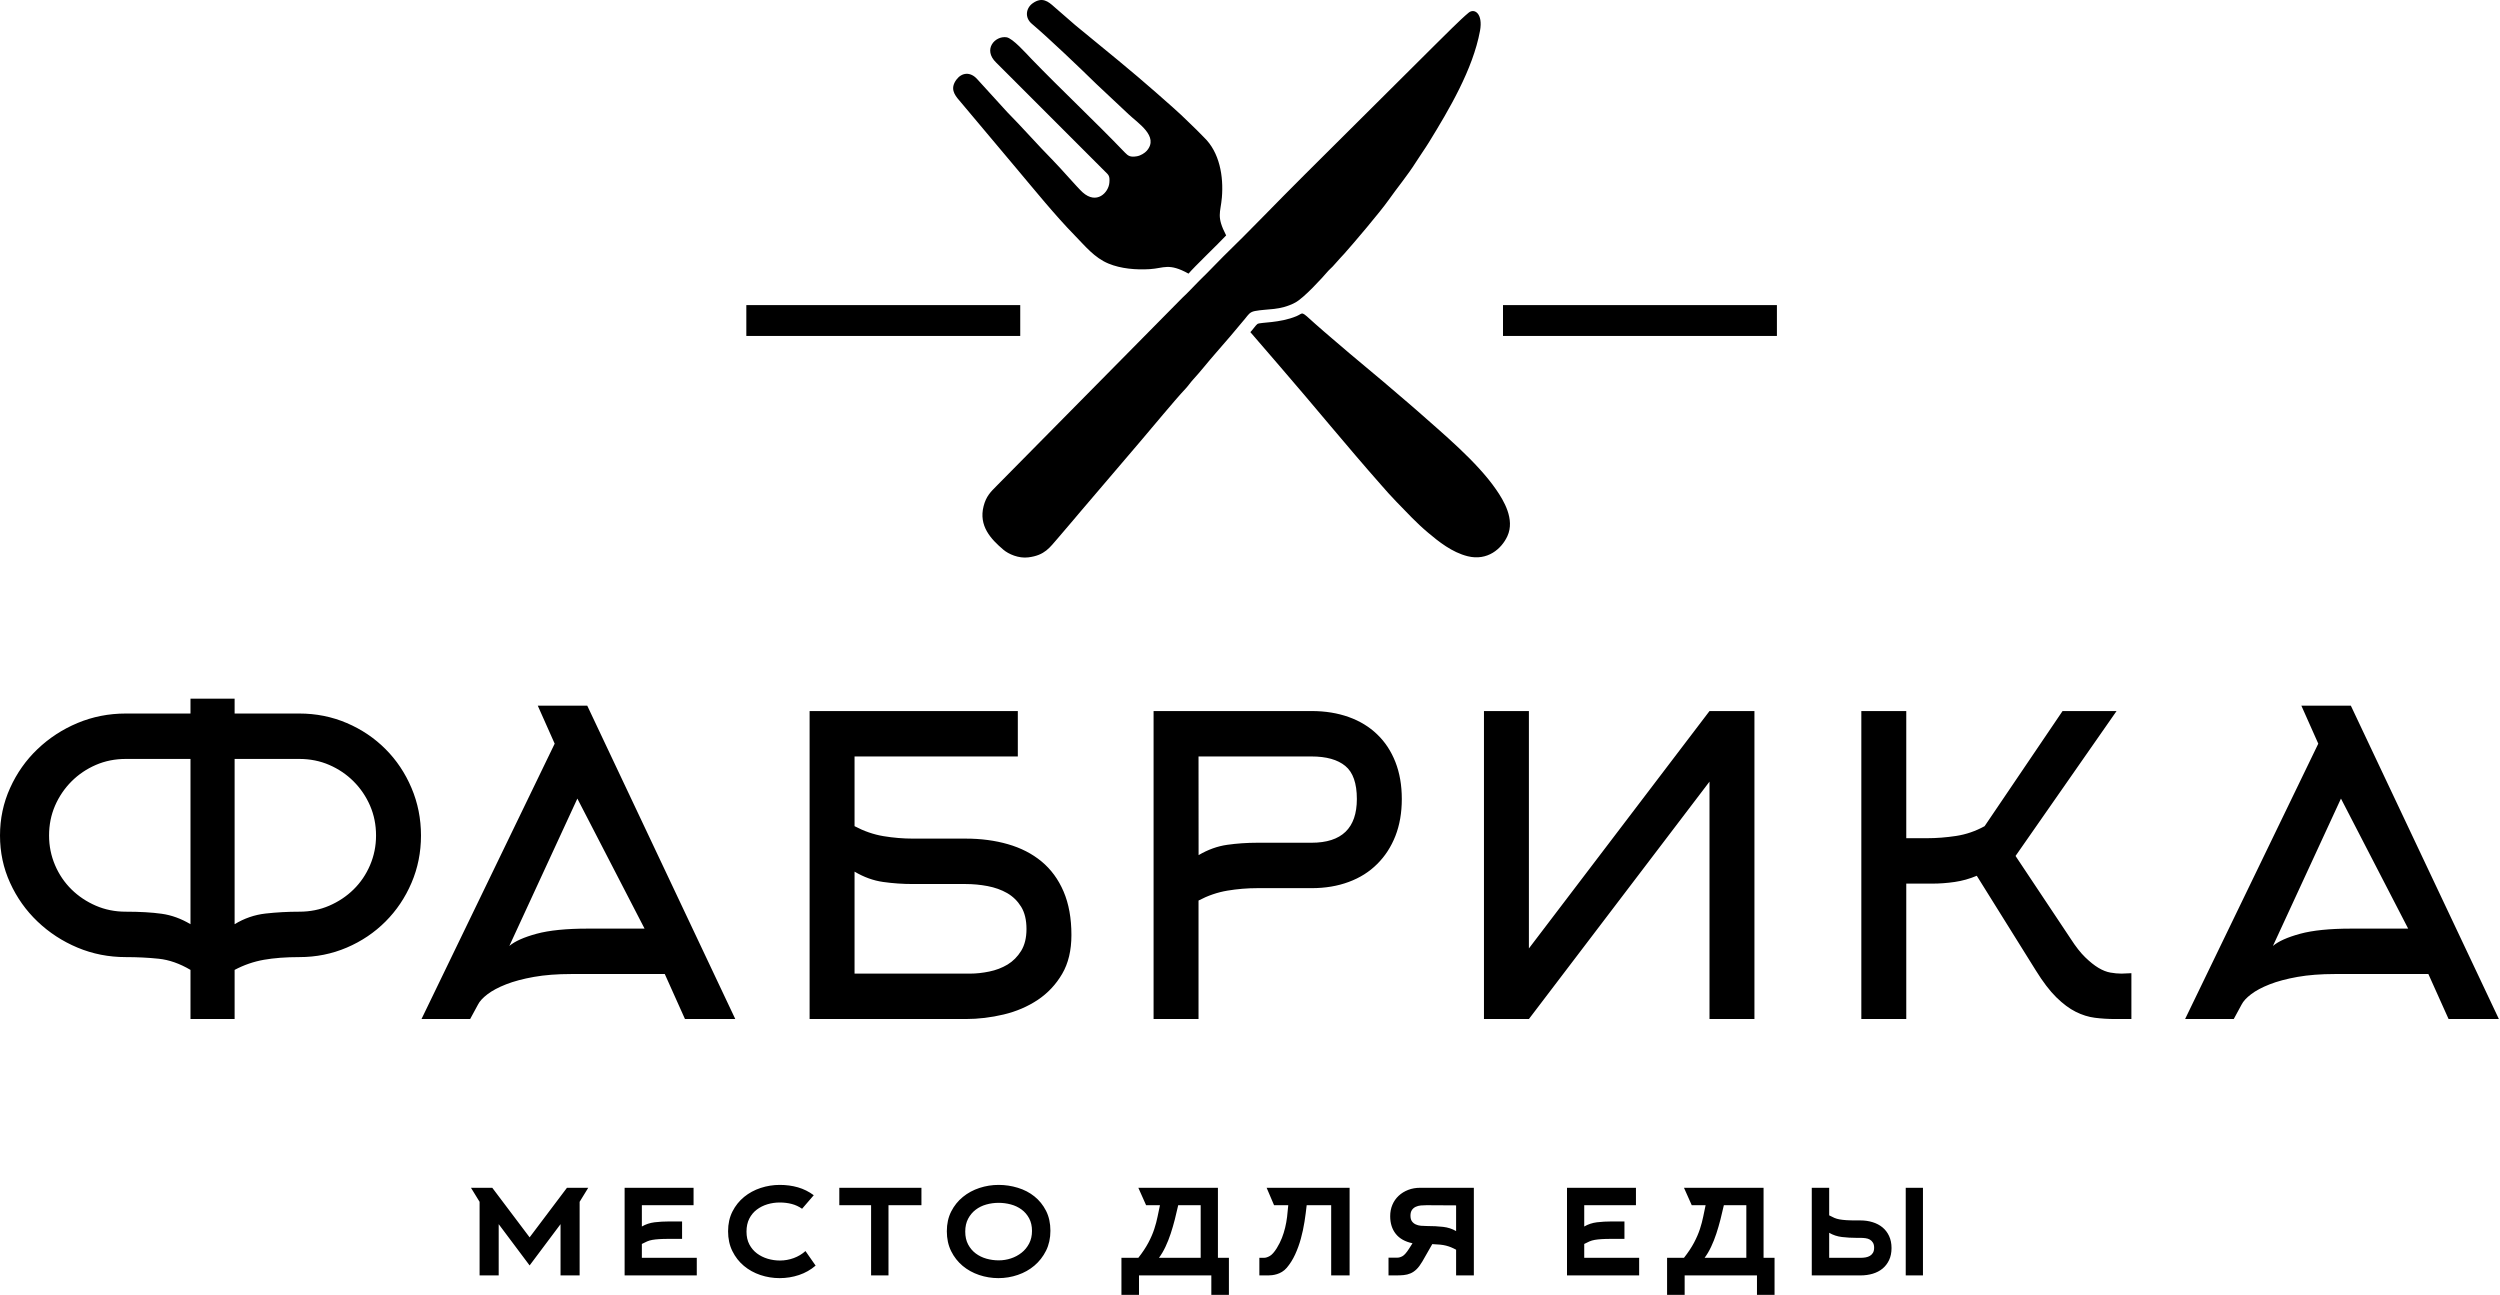
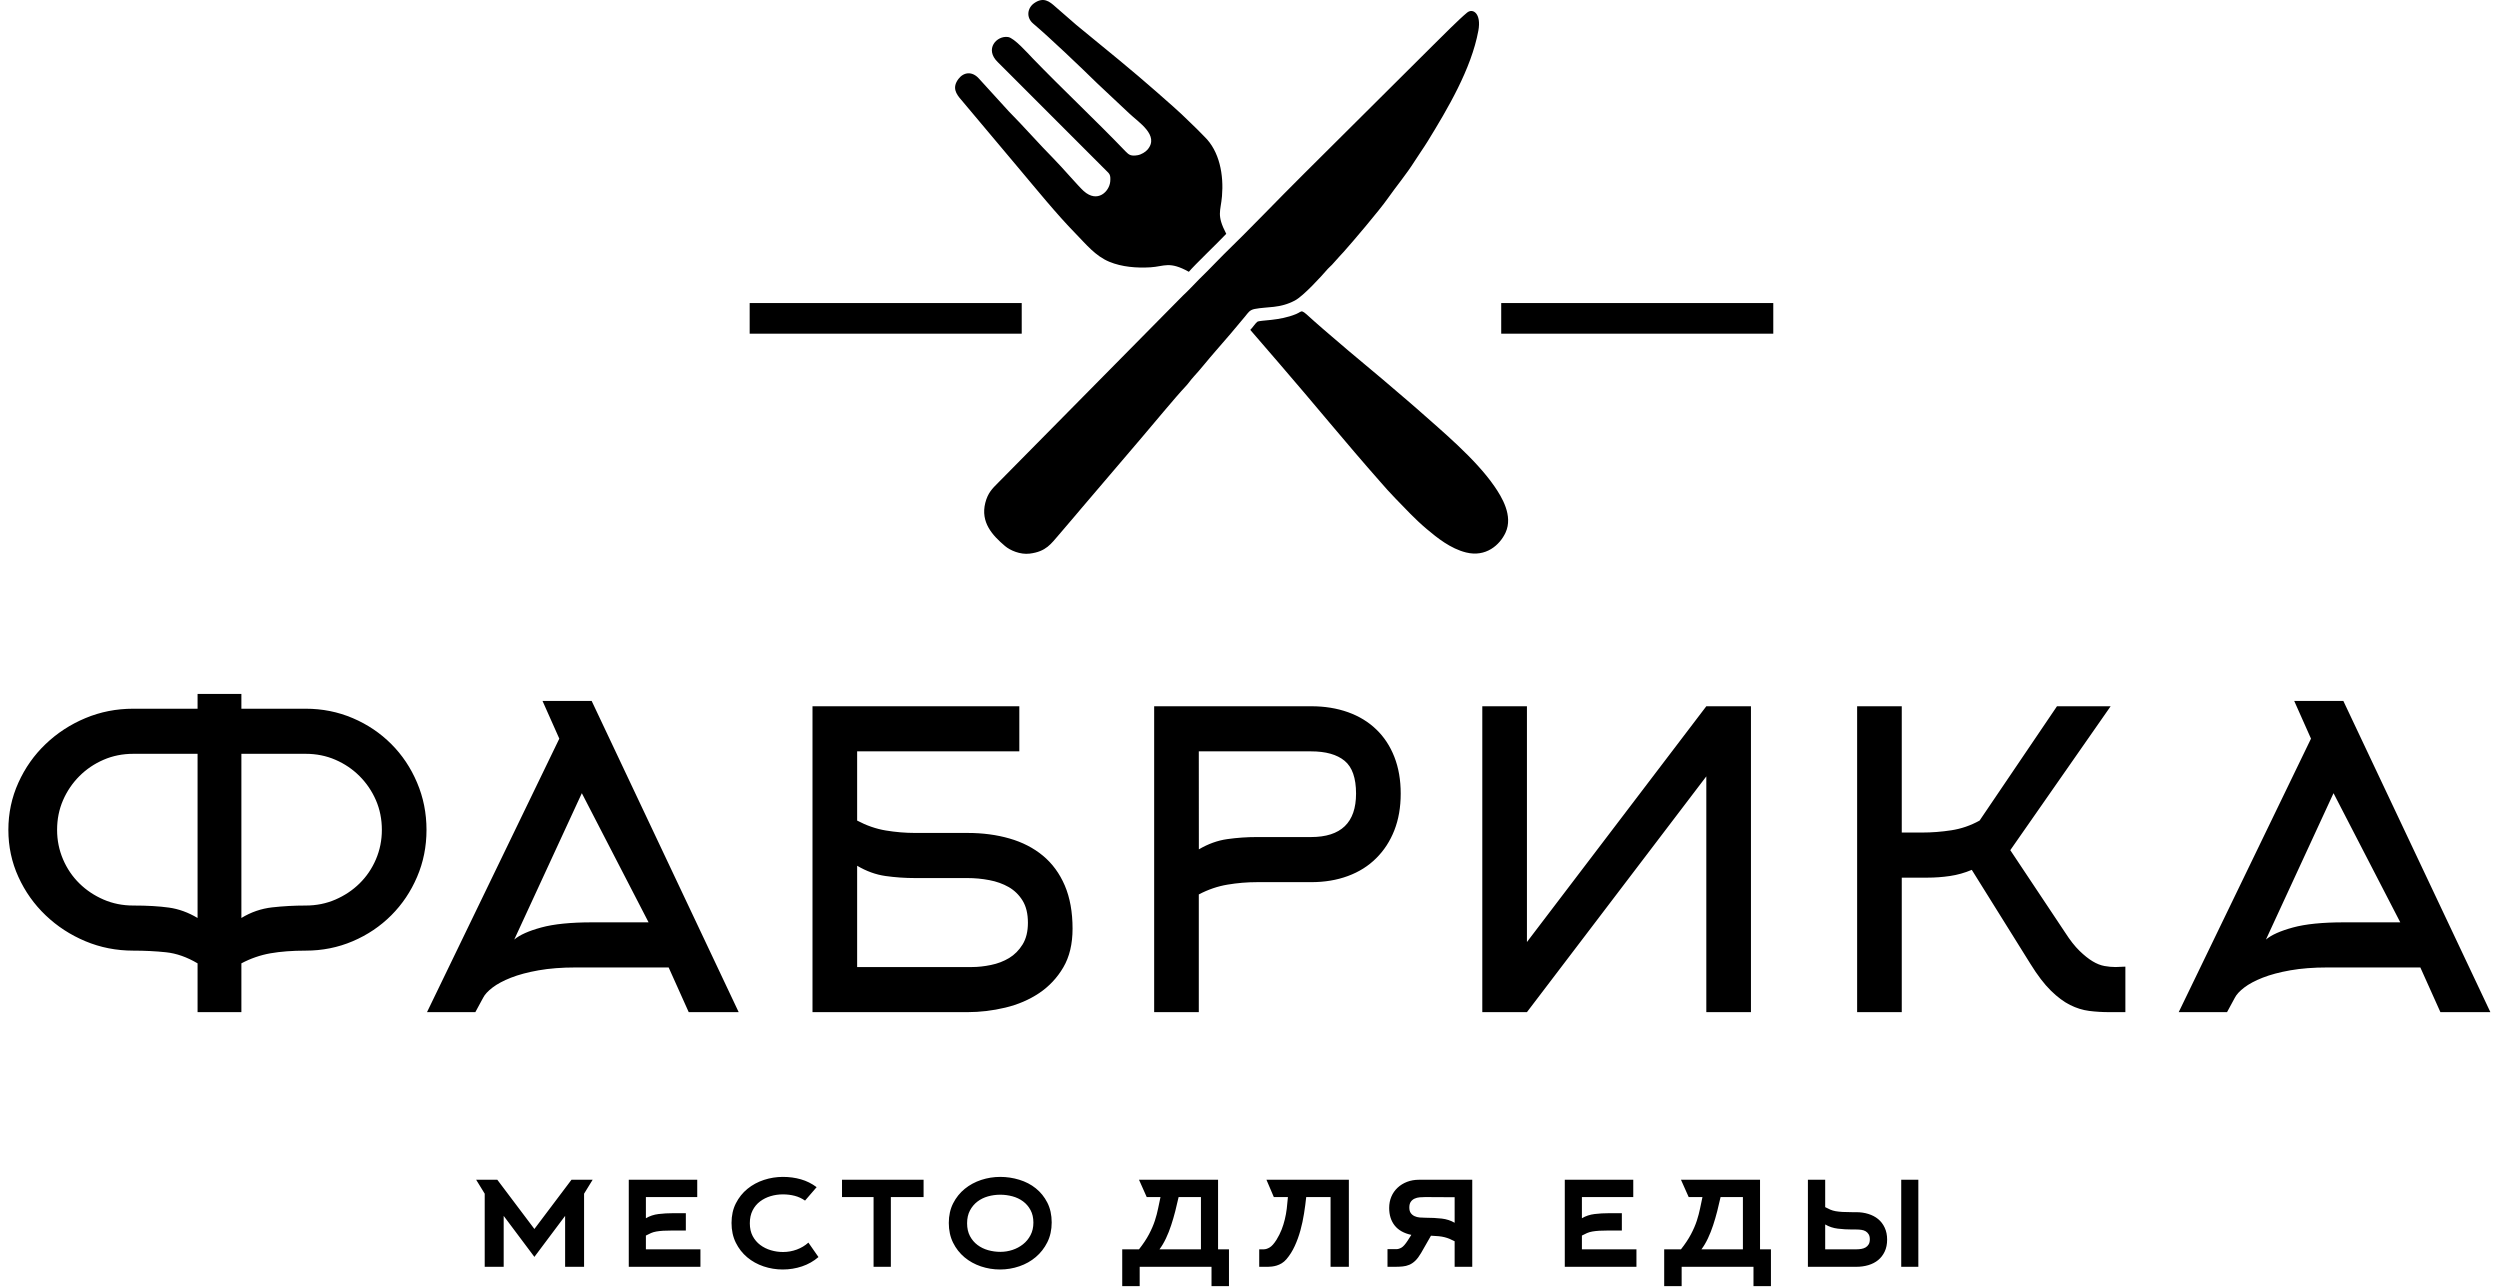
- <svg xmlns="http://www.w3.org/2000/svg" width="195" height="101" viewBox="0 0 195 101" fill="none">
-   <path d="M23.349 71.112C24.185 71.112 24.962 70.956 25.681 70.645C26.399 70.333 27.032 69.915 27.578 69.378C28.125 68.842 28.554 68.209 28.864 67.484C29.175 66.754 29.331 65.986 29.331 65.171C29.331 64.334 29.175 63.561 28.864 62.841C28.554 62.128 28.125 61.494 27.578 60.947C27.032 60.4 26.399 59.976 25.681 59.664C24.962 59.353 24.185 59.197 23.349 59.197H18.3V72.088C19.05 71.632 19.854 71.353 20.712 71.256C21.57 71.16 22.448 71.112 23.349 71.112ZM9.809 71.112C10.902 71.112 11.836 71.165 12.607 71.273C13.379 71.38 14.13 71.654 14.858 72.088V59.197H9.809C8.973 59.197 8.196 59.353 7.477 59.664C6.759 59.976 6.127 60.4 5.58 60.947C5.034 61.494 4.604 62.128 4.294 62.841C3.983 63.561 3.827 64.334 3.827 65.171C3.827 65.986 3.983 66.754 4.294 67.484C4.604 68.209 5.034 68.842 5.58 69.378C6.127 69.915 6.759 70.333 7.477 70.645C8.196 70.956 8.973 71.112 9.809 71.112ZM23.349 74.654C22.298 74.654 21.376 74.724 20.583 74.863C19.79 75.003 19.028 75.265 18.3 75.652V79.484H14.858V75.652C14.022 75.158 13.197 74.868 12.382 74.782C11.567 74.697 10.71 74.654 9.809 74.654C8.48 74.654 7.226 74.407 6.046 73.913C4.867 73.419 3.827 72.738 2.927 71.879C2.026 71.02 1.313 70.017 0.788 68.863C0.262 67.714 0 66.48 0 65.171C0 63.861 0.262 62.622 0.788 61.462C1.313 60.298 2.026 59.289 2.927 58.43C3.827 57.571 4.867 56.89 6.046 56.396C7.226 55.902 8.48 55.655 9.809 55.655H14.858V54.496H18.3V55.655H23.349C24.657 55.655 25.89 55.902 27.048 56.396C28.205 56.89 29.213 57.571 30.07 58.43C30.928 59.289 31.604 60.298 32.097 61.462C32.59 62.622 32.837 63.861 32.837 65.171C32.837 66.48 32.59 67.714 32.097 68.863C31.604 70.017 30.928 71.02 30.07 71.879C29.213 72.738 28.205 73.419 27.048 73.913C25.89 74.407 24.657 74.654 23.349 74.654ZM41.947 55.044H45.806L57.352 79.484H53.428L51.853 75.974H44.552C43.458 75.974 42.488 76.049 41.641 76.199C40.795 76.35 40.071 76.543 39.471 76.779C38.87 77.015 38.388 77.273 38.023 77.552C37.658 77.831 37.412 78.099 37.283 78.357L36.672 79.484H32.877L43.265 58.006L41.947 55.044ZM50.276 72.432L45.034 62.289L39.728 73.785C40.157 73.419 40.864 73.103 41.85 72.834C42.837 72.566 44.166 72.432 45.838 72.432H50.276ZM66.655 64.441C67.384 64.827 68.134 65.09 68.906 65.219C69.678 65.347 70.45 65.412 71.222 65.412H75.338C76.517 65.412 77.611 65.557 78.618 65.847C79.626 66.137 80.5 66.582 81.24 67.194C81.979 67.806 82.553 68.589 82.96 69.54C83.368 70.495 83.571 71.621 83.571 72.931C83.571 74.127 83.33 75.142 82.848 75.963C82.365 76.79 81.728 77.466 80.945 77.992C80.162 78.512 79.278 78.894 78.287 79.13C77.3 79.365 76.314 79.484 75.328 79.484H63.149V55.462H79.39V59.004H66.655V64.441ZM66.655 75.942H75.671C76.142 75.942 76.641 75.888 77.161 75.781C77.686 75.674 78.163 75.491 78.592 75.234C79.015 74.976 79.369 74.621 79.648 74.171C79.926 73.72 80.066 73.151 80.066 72.464C80.066 71.756 79.926 71.176 79.648 70.725C79.369 70.274 79.004 69.92 78.56 69.662C78.109 69.405 77.6 69.223 77.032 69.115C76.469 69.008 75.896 68.954 75.317 68.954H71.211C70.418 68.954 69.646 68.901 68.884 68.793C68.124 68.686 67.384 68.418 66.655 67.988V75.942ZM102.297 65.734C104.656 65.734 105.835 64.596 105.835 62.321C105.835 61.098 105.535 60.238 104.934 59.745C104.334 59.251 103.455 59.004 102.297 59.004H93.485L93.49 66.7C94.219 66.271 94.964 66.002 95.725 65.895C96.487 65.788 97.264 65.734 98.057 65.734H102.297ZM89.979 79.484V55.462H102.318C103.369 55.462 104.329 55.618 105.202 55.929C106.071 56.24 106.81 56.691 107.421 57.282C108.038 57.872 108.509 58.591 108.842 59.439C109.174 60.287 109.341 61.248 109.341 62.321C109.341 63.394 109.174 64.355 108.842 65.203C108.509 66.051 108.038 66.781 107.421 67.392C106.81 68.004 106.071 68.472 105.197 68.793C104.329 69.115 103.369 69.276 102.313 69.276H98.062C97.285 69.276 96.513 69.341 95.741 69.469C94.97 69.598 94.214 69.856 93.485 70.242V79.484H89.979ZM133.341 55.462H136.846V79.484H133.341V60.968L119.254 79.484H115.749V55.462H119.254V73.978L133.341 55.462ZM148.689 79.484H145.184V55.462H148.689V65.38H150.297C151.048 65.38 151.809 65.321 152.581 65.203C153.353 65.085 154.093 64.832 154.8 64.441L160.879 55.462H165.092L157.212 66.765L161.522 73.237C161.908 73.838 162.282 74.316 162.647 74.67C163.012 75.024 163.355 75.298 163.676 75.491C163.998 75.684 164.309 75.808 164.609 75.861C164.909 75.915 165.199 75.942 165.478 75.942C165.606 75.942 165.735 75.936 165.863 75.926C165.992 75.915 166.121 75.909 166.249 75.909V79.484H164.995C164.438 79.484 163.907 79.451 163.403 79.387C162.9 79.323 162.401 79.167 161.908 78.92C161.414 78.673 160.911 78.298 160.396 77.793C159.881 77.289 159.346 76.586 158.788 75.684L154.189 68.31C153.631 68.546 153.058 68.707 152.468 68.793C151.879 68.879 151.294 68.922 150.715 68.922H148.689V79.484ZM179.507 55.044H183.367L194.913 79.484H190.989L189.413 75.974H182.112C181.019 75.974 180.049 76.049 179.202 76.199C178.355 76.35 177.631 76.543 177.031 76.779C176.431 77.015 175.948 77.273 175.584 77.552C175.219 77.831 174.973 78.099 174.844 78.357L174.233 79.484H170.438L180.826 58.006L179.507 55.044ZM187.837 72.432L182.595 62.289L177.288 73.785C177.717 73.419 178.425 73.103 179.411 72.834C180.397 72.566 181.726 72.432 183.399 72.432H187.837Z" fill="black" />
-   <path fill-rule="evenodd" clip-rule="evenodd" d="M115.439 2.412C115.688 1.056 115.007 0.619 114.555 0.989C113.908 1.52 112.628 2.82 111.942 3.494L103.012 12.381C102.584 12.816 102.247 13.145 101.73 13.658C99.621 15.751 97.501 17.986 95.423 20C94.98 20.43 94.597 20.863 94.157 21.291C93.763 21.674 93.281 22.157 92.882 22.578C92.633 22.842 92.438 23.025 92.226 23.226L77.714 37.922C77.286 38.354 76.918 38.702 76.719 39.487C76.331 41.017 77.274 42.039 78.266 42.88C78.667 43.221 79.453 43.568 80.201 43.476C81.509 43.317 81.88 42.698 82.515 41.977L83.693 40.596C83.903 40.347 84.058 40.16 84.268 39.915L88.958 34.417C89.92 33.299 91.567 31.28 92.479 30.31C92.698 30.078 92.841 29.845 93.07 29.597C93.63 28.993 94.229 28.219 94.806 27.567C95.598 26.672 96.359 25.767 97.137 24.831C97.36 24.562 97.468 24.342 97.876 24.262C98.864 24.07 99.842 24.231 101.028 23.601C101.7 23.245 103.085 21.732 103.614 21.117C103.728 20.984 103.818 20.933 103.941 20.796C104.06 20.663 104.14 20.582 104.252 20.451C104.456 20.21 104.652 20.014 104.85 19.794C105.558 19.004 107.667 16.517 108.299 15.618C108.982 14.646 109.787 13.687 110.445 12.643C110.768 12.13 111.151 11.599 111.46 11.095C113.019 8.558 114.886 5.411 115.439 2.412ZM99.806 28.547C102.485 31.641 105.033 34.775 107.734 37.833C108.136 38.288 108.46 38.667 108.904 39.12C109.76 39.993 110.433 40.744 111.39 41.55C112.202 42.234 113.252 43.082 114.477 43.386C116.024 43.77 117.12 42.807 117.574 41.825C118.185 40.503 117.277 39.024 116.702 38.191C115.193 36.004 112.564 33.834 110.554 32.047C110.118 31.659 109.689 31.307 109.232 30.91C107.53 29.43 105.643 27.913 103.904 26.402C103.462 26.017 103.014 25.647 102.584 25.258C101.395 24.183 101.711 24.416 101.131 24.659C99.807 25.214 98.309 25.124 98.081 25.269C97.962 25.345 97.681 25.763 97.528 25.906L99.806 28.547ZM92.705 21.343C93.134 20.828 95.026 19.023 95.64 18.363C94.863 16.865 95.202 16.617 95.306 15.413C95.45 13.739 95.12 11.879 93.926 10.729C93.738 10.549 93.523 10.308 93.328 10.123C93.113 9.918 92.923 9.738 92.716 9.53C92.018 8.827 90.966 7.92 90.166 7.214C88.39 5.649 86.09 3.778 84.204 2.235C83.975 2.047 83.737 1.857 83.525 1.66L82.235 0.539C81.759 0.11 81.295 -0.264 80.561 0.247C80.02 0.623 79.909 1.369 80.476 1.85C81.8 2.97 84.215 5.277 85.512 6.548L88.023 8.906C88.736 9.593 90.431 10.632 89.451 11.758C89.301 11.931 88.976 12.14 88.678 12.189C88.171 12.273 88.004 12.172 87.742 11.899C85.429 9.485 82.78 7.005 80.447 4.59C80.04 4.169 78.99 2.978 78.507 2.907C77.616 2.778 76.635 3.852 77.7 4.881C78.124 5.291 78.482 5.674 78.905 6.084L86.204 13.388C86.467 13.647 86.579 13.712 86.53 14.261C86.462 15.024 85.542 15.983 84.444 15.002C84.054 14.653 82.739 13.121 82.1 12.478C81.001 11.371 79.67 9.857 78.559 8.74L76.239 6.192C75.687 5.56 75.017 5.664 74.613 6.196C74.095 6.878 74.417 7.371 74.836 7.846L79.281 13.136C80.679 14.796 82.309 16.81 83.812 18.344C84.641 19.19 85.357 20.101 86.463 20.559C87.437 20.962 88.604 21.059 89.694 20.992C90.791 20.924 91.159 20.488 92.705 21.343Z" fill="black" />
-   <path fill-rule="evenodd" clip-rule="evenodd" d="M58.214 23.798H79.579V26.204H58.214V23.798Z" fill="black" />
-   <path fill-rule="evenodd" clip-rule="evenodd" d="M117.234 23.798H138.599V26.204H117.234V23.798Z" fill="black" />
-   <path d="M45.211 93.742V99.482H43.722V95.484L41.31 98.704L38.898 95.484V99.482H37.408V93.742L36.736 92.647H38.397L41.31 96.513L44.223 92.647H45.883L45.211 93.742ZM50.065 98.11H54.349V99.482H48.72V92.647H54.098V94.006H50.065V95.668C50.364 95.493 50.695 95.383 51.06 95.338C51.425 95.295 51.805 95.273 52.2 95.273H53.202V96.632H52.2C51.884 96.632 51.622 96.638 51.416 96.652C51.209 96.665 51.032 96.685 50.882 96.711C50.733 96.737 50.596 96.777 50.474 96.83C50.351 96.882 50.214 96.949 50.065 97.028V98.11ZM63.618 98.717C63.24 99.043 62.809 99.287 62.326 99.45C61.843 99.612 61.338 99.694 60.81 99.694C60.292 99.694 59.791 99.612 59.308 99.45C58.825 99.287 58.396 99.049 58.023 98.737C57.649 98.424 57.35 98.042 57.127 97.589C56.902 97.136 56.79 96.619 56.79 96.038C56.79 95.457 56.905 94.943 57.133 94.494C57.361 94.045 57.665 93.667 58.042 93.359C58.42 93.051 58.851 92.818 59.334 92.659C59.818 92.501 60.314 92.422 60.824 92.422C61.325 92.422 61.797 92.486 62.241 92.613C62.684 92.741 63.095 92.946 63.473 93.227L62.563 94.283C62.309 94.107 62.036 93.981 61.746 93.907C61.456 93.832 61.149 93.795 60.824 93.795C60.49 93.795 60.169 93.841 59.861 93.933C59.554 94.025 59.277 94.164 59.031 94.349C58.785 94.534 58.59 94.769 58.444 95.055C58.3 95.341 58.227 95.677 58.227 96.064C58.227 96.452 58.302 96.786 58.451 97.067C58.6 97.349 58.798 97.582 59.044 97.767C59.29 97.951 59.569 98.09 59.881 98.183C60.193 98.275 60.512 98.321 60.837 98.321C61.206 98.321 61.564 98.257 61.911 98.13C62.258 98.002 62.563 97.82 62.827 97.582L63.618 98.717ZM69.302 94.006V99.482H67.945V94.006H65.466V92.647H71.872V94.006H69.302ZM80.496 96.011C80.496 95.633 80.421 95.306 80.272 95.028C80.122 94.751 79.927 94.523 79.681 94.342C79.435 94.162 79.158 94.03 78.846 93.946C78.534 93.863 78.218 93.821 77.893 93.821C77.558 93.821 77.238 93.865 76.926 93.953C76.616 94.041 76.339 94.177 76.098 94.362C75.856 94.547 75.663 94.78 75.513 95.062C75.364 95.343 75.289 95.677 75.289 96.064C75.289 96.452 75.364 96.786 75.513 97.067C75.663 97.349 75.858 97.582 76.104 97.767C76.35 97.951 76.627 98.088 76.939 98.176C77.251 98.264 77.572 98.308 77.906 98.308C78.231 98.308 78.545 98.257 78.853 98.156C79.16 98.055 79.435 97.907 79.681 97.714C79.927 97.521 80.122 97.281 80.272 96.995C80.421 96.709 80.496 96.381 80.496 96.011ZM81.932 95.999C81.932 96.579 81.818 97.098 81.59 97.556C81.361 98.013 81.058 98.4 80.685 98.717C80.311 99.034 79.881 99.276 79.391 99.443C78.903 99.61 78.398 99.694 77.879 99.694C77.361 99.694 76.858 99.612 76.375 99.45C75.891 99.287 75.461 99.049 75.087 98.737C74.714 98.424 74.413 98.042 74.189 97.589C73.965 97.136 73.853 96.619 73.853 96.038C73.853 95.457 73.967 94.943 74.195 94.494C74.424 94.045 74.729 93.667 75.107 93.359C75.485 93.051 75.918 92.818 76.401 92.659C76.884 92.501 77.383 92.422 77.893 92.422C78.402 92.422 78.903 92.497 79.391 92.647C79.881 92.796 80.311 93.02 80.685 93.32C81.058 93.619 81.361 93.993 81.59 94.441C81.818 94.89 81.932 95.409 81.932 95.999ZM93.653 98.11V94.006H91.9C91.821 94.366 91.733 94.736 91.637 95.114C91.54 95.493 91.432 95.862 91.314 96.223C91.195 96.584 91.059 96.927 90.905 97.252C90.751 97.578 90.582 97.864 90.398 98.11H93.653ZM94.484 101V99.482H88.842V101H87.472V98.11H88.79C89.115 97.696 89.376 97.303 89.574 96.929C89.772 96.555 89.925 96.199 90.035 95.86C90.145 95.521 90.231 95.198 90.292 94.89C90.354 94.582 90.415 94.287 90.477 94.006H89.396L88.79 92.647H94.998V98.11H95.855V101H94.484ZM99.377 94.006L98.797 92.647H105.269V99.482H103.832V94.006H101.921C101.877 94.419 101.82 94.85 101.75 95.299C101.679 95.748 101.585 96.188 101.466 96.619C101.348 97.05 101.198 97.461 101.018 97.853C100.838 98.244 100.62 98.589 100.366 98.889C100.251 99.02 100.128 99.126 99.997 99.205C99.865 99.285 99.733 99.344 99.601 99.383C99.469 99.423 99.344 99.45 99.225 99.463C99.107 99.476 99.008 99.482 98.929 99.482H98.23V98.11H98.586C98.727 98.11 98.88 98.062 99.048 97.965C99.215 97.868 99.395 97.666 99.588 97.358C99.755 97.085 99.889 96.819 99.99 96.559C100.091 96.3 100.174 96.034 100.24 95.761C100.306 95.488 100.357 95.209 100.392 94.923C100.427 94.637 100.458 94.331 100.484 94.006H99.377ZM113.576 94.019L111.269 94.006C111.12 94.006 110.973 94.012 110.828 94.025C110.683 94.039 110.549 94.074 110.426 94.131C110.303 94.188 110.204 94.272 110.129 94.382C110.054 94.492 110.017 94.639 110.017 94.824C110.017 95.009 110.054 95.154 110.129 95.259C110.204 95.365 110.303 95.447 110.426 95.504C110.549 95.561 110.683 95.596 110.828 95.609C110.973 95.622 111.12 95.629 111.269 95.629C111.753 95.629 112.183 95.651 112.561 95.695C112.939 95.739 113.277 95.849 113.576 96.025V94.019ZM110.94 98.4C110.79 98.655 110.641 98.856 110.492 99.001C110.342 99.146 110.184 99.254 110.017 99.324C109.85 99.394 109.675 99.439 109.49 99.456C109.305 99.474 109.108 99.482 108.897 99.482H108.304V98.097H109.002C109.125 98.097 109.257 98.057 109.398 97.978C109.538 97.899 109.705 97.71 109.898 97.411L110.175 96.975C109.595 96.852 109.16 96.608 108.871 96.243C108.58 95.877 108.435 95.418 108.435 94.864C108.435 94.538 108.493 94.241 108.607 93.973C108.721 93.704 108.884 93.471 109.094 93.273C109.305 93.075 109.554 92.922 109.839 92.812C110.125 92.701 110.439 92.647 110.782 92.647H114.96V99.482H113.576V97.477C113.427 97.397 113.293 97.334 113.174 97.285C113.055 97.237 112.928 97.195 112.792 97.16C112.655 97.125 112.502 97.098 112.33 97.081C112.159 97.063 111.955 97.05 111.717 97.041L110.94 98.4ZM123.57 98.11H127.854V99.482H122.226V92.647H127.604V94.006H123.57V95.668C123.869 95.493 124.201 95.383 124.566 95.338C124.93 95.295 125.31 95.273 125.706 95.273H126.707V96.632H125.706C125.389 96.632 125.128 96.638 124.921 96.652C124.715 96.665 124.537 96.685 124.388 96.711C124.238 96.737 124.102 96.777 123.979 96.83C123.856 96.882 123.72 96.949 123.57 97.028V98.11ZM136.214 98.11V94.006H134.461C134.382 94.366 134.294 94.736 134.197 95.114C134.1 95.493 133.993 95.862 133.874 96.223C133.756 96.584 133.619 96.927 133.466 97.252C133.312 97.578 133.143 97.864 132.958 98.11H136.214ZM137.044 101V99.482H131.403V101H130.032V98.11H131.35C131.675 97.696 131.937 97.303 132.134 96.929C132.332 96.555 132.486 96.199 132.596 95.86C132.706 95.521 132.791 95.198 132.853 94.89C132.914 94.582 132.976 94.287 133.037 94.006H131.956L131.35 92.647H137.558V98.11H138.415V101H137.044ZM142.676 98.11H145.114C145.255 98.11 145.389 98.099 145.516 98.077C145.643 98.055 145.756 98.015 145.852 97.958C145.949 97.901 146.028 97.822 146.089 97.721C146.151 97.619 146.182 97.485 146.182 97.318C146.182 97.16 146.151 97.03 146.089 96.929C146.028 96.828 145.949 96.748 145.852 96.691C145.756 96.634 145.641 96.597 145.51 96.579C145.378 96.561 145.246 96.553 145.114 96.553H144.811C144.415 96.553 144.036 96.531 143.671 96.487C143.306 96.443 142.974 96.333 142.676 96.157V98.11ZM148.647 99.482V92.647H149.991V99.482H148.647ZM142.676 94.797C142.825 94.877 142.961 94.943 143.084 94.996C143.207 95.048 143.343 95.088 143.493 95.114C143.642 95.141 143.82 95.16 144.027 95.174C144.233 95.187 144.495 95.193 144.811 95.193H145.114C145.457 95.193 145.775 95.24 146.07 95.332C146.364 95.424 146.619 95.558 146.834 95.735C147.049 95.911 147.221 96.135 147.348 96.407C147.476 96.68 147.539 96.993 147.539 97.345C147.539 97.705 147.476 98.02 147.348 98.288C147.221 98.557 147.049 98.779 146.834 98.955C146.619 99.131 146.364 99.263 146.07 99.351C145.775 99.439 145.457 99.482 145.114 99.482H141.318V92.647H142.676V94.797Z" fill="black" />
+ <svg xmlns="http://www.w3.org/2000/svg" width="173" height="89" viewBox="0 0 173 89" fill="none">
+   <g id="Group 131">
+     <path id="Vector" d="M21.154 62.663C21.891 62.663 22.575 62.526 23.209 62.251C23.841 61.977 24.399 61.608 24.88 61.135C25.362 60.663 25.74 60.105 26.014 59.466C26.288 58.823 26.425 58.146 26.425 57.428C26.425 56.69 26.288 56.009 26.014 55.375C25.74 54.746 25.362 54.188 24.88 53.706C24.399 53.224 23.841 52.85 23.209 52.576C22.575 52.301 21.891 52.164 21.154 52.164H16.704V63.524C17.366 63.121 18.074 62.876 18.83 62.79C19.586 62.706 20.36 62.663 21.154 62.663ZM9.223 62.663C10.186 62.663 11.008 62.71 11.688 62.805C12.368 62.899 13.03 63.14 13.672 63.524V52.164H9.223C8.486 52.164 7.801 52.301 7.168 52.576C6.535 52.85 5.978 53.224 5.496 53.706C5.014 54.188 4.636 54.746 4.362 55.375C4.088 56.009 3.951 56.69 3.951 57.428C3.951 58.146 4.088 58.823 4.362 59.466C4.636 60.105 5.014 60.663 5.496 61.135C5.978 61.608 6.535 61.977 7.168 62.251C7.801 62.526 8.486 62.663 9.223 62.663ZM21.154 65.784C20.228 65.784 19.415 65.846 18.717 65.968C18.017 66.092 17.346 66.323 16.704 66.664V70.04H13.672V66.664C12.935 66.228 12.208 65.973 11.49 65.897C10.772 65.822 10.016 65.784 9.223 65.784C8.051 65.784 6.946 65.567 5.907 65.131C4.868 64.696 3.951 64.096 3.158 63.339C2.364 62.582 1.736 61.698 1.273 60.681C0.81 59.669 0.579 58.581 0.579 57.428C0.579 56.274 0.81 55.181 1.273 54.16C1.736 53.134 2.364 52.245 3.158 51.488C3.951 50.731 4.868 50.13 5.907 49.696C6.946 49.26 8.051 49.043 9.223 49.043H13.672V48.022H16.704V49.043H21.154C22.306 49.043 23.392 49.26 24.413 49.696C25.433 50.13 26.321 50.731 27.077 51.488C27.833 52.245 28.428 53.134 28.862 54.16C29.297 55.181 29.514 56.274 29.514 57.428C29.514 58.581 29.297 59.669 28.862 60.681C28.428 61.698 27.833 62.582 27.077 63.339C26.321 64.096 25.433 64.696 24.413 65.131C23.392 65.567 22.306 65.784 21.154 65.784ZM37.542 48.504H40.943L51.117 70.04H47.659L46.271 66.948H39.837C38.874 66.948 38.019 67.014 37.273 67.146C36.527 67.278 35.889 67.448 35.36 67.656C34.831 67.865 34.406 68.092 34.084 68.338C33.763 68.584 33.546 68.82 33.432 69.047L32.894 70.04H29.549L38.704 51.114L37.542 48.504ZM44.882 63.826L40.263 54.888L35.586 65.018C35.965 64.696 36.587 64.418 37.457 64.181C38.326 63.944 39.497 63.826 40.971 63.826H44.882ZM59.314 56.784C59.956 57.125 60.618 57.357 61.298 57.47C61.978 57.583 62.658 57.64 63.338 57.64H66.966C68.005 57.64 68.969 57.768 69.856 58.023C70.744 58.279 71.515 58.672 72.166 59.211C72.818 59.75 73.323 60.44 73.683 61.277C74.042 62.119 74.221 63.112 74.221 64.266C74.221 65.32 74.008 66.214 73.583 66.938C73.158 67.666 72.596 68.262 71.906 68.726C71.217 69.184 70.438 69.52 69.564 69.728C68.695 69.936 67.826 70.04 66.957 70.04H56.225V48.873H70.537V51.994H59.314V56.784ZM59.314 66.919H67.259C67.674 66.919 68.114 66.872 68.572 66.777C69.035 66.683 69.455 66.522 69.833 66.295C70.206 66.068 70.518 65.755 70.763 65.358C71.009 64.961 71.132 64.46 71.132 63.855C71.132 63.23 71.009 62.72 70.763 62.322C70.518 61.925 70.197 61.613 69.805 61.386C69.408 61.159 68.959 60.998 68.458 60.904C67.963 60.809 67.457 60.762 66.947 60.762H63.329C62.63 60.762 61.95 60.715 61.279 60.62C60.608 60.525 59.956 60.289 59.314 59.91V66.919ZM90.722 57.924C92.8 57.924 93.839 56.922 93.839 54.917C93.839 53.839 93.575 53.081 93.046 52.647C92.517 52.211 91.742 51.994 90.722 51.994H82.957L82.961 58.775C83.604 58.397 84.26 58.16 84.931 58.066C85.602 57.971 86.287 57.924 86.986 57.924H90.722ZM79.868 70.04V48.873H90.741C91.667 48.873 92.512 49.01 93.282 49.284C94.047 49.558 94.699 49.956 95.237 50.476C95.781 50.996 96.196 51.63 96.489 52.377C96.782 53.124 96.929 53.971 96.929 54.917C96.929 55.862 96.782 56.709 96.489 57.456C96.196 58.203 95.781 58.846 95.237 59.385C94.699 59.924 94.047 60.336 93.277 60.62C92.512 60.904 91.667 61.045 90.736 61.045H86.99C86.306 61.045 85.625 61.102 84.945 61.216C84.265 61.329 83.599 61.556 82.957 61.896V70.04H79.868ZM118.077 48.873H121.166V70.04H118.077V53.725L105.664 70.04H102.575V48.873H105.664V65.188L118.077 48.873ZM131.602 70.04H128.513V48.873H131.602V57.612H133.019C133.68 57.612 134.351 57.56 135.031 57.456C135.711 57.352 136.363 57.13 136.987 56.784L142.343 48.873H146.056L139.112 58.832L142.91 64.535C143.25 65.065 143.58 65.486 143.902 65.798C144.223 66.11 144.525 66.352 144.809 66.522C145.092 66.692 145.366 66.801 145.63 66.848C145.895 66.895 146.15 66.919 146.396 66.919C146.509 66.919 146.622 66.914 146.736 66.905C146.849 66.895 146.963 66.891 147.076 66.891V70.04H145.971C145.479 70.04 145.011 70.012 144.568 69.955C144.124 69.898 143.685 69.761 143.25 69.544C142.815 69.326 142.371 68.995 141.918 68.55C141.465 68.106 140.992 67.487 140.501 66.692L136.448 60.194C135.957 60.402 135.452 60.544 134.932 60.62C134.413 60.696 133.898 60.733 133.388 60.733H131.602V70.04ZM158.759 48.504H162.159L172.334 70.04H168.876L167.488 66.948H161.054C160.09 66.948 159.236 67.014 158.49 67.146C157.743 67.278 157.106 67.448 156.577 67.656C156.048 67.865 155.622 68.092 155.301 68.338C154.98 68.584 154.763 68.82 154.649 69.047L154.111 70.04H150.767L159.921 51.114L158.759 48.504ZM166.099 63.826L161.48 54.888L156.803 65.018C157.181 64.696 157.805 64.418 158.674 64.181C159.543 63.944 160.714 63.826 162.188 63.826H166.099Z" fill="black" />
+     <path id="Vector_2" fill-rule="evenodd" clip-rule="evenodd" d="M102.302 2.125C102.522 0.93 101.922 0.545 101.524 0.872C100.953 1.34 99.825 2.485 99.221 3.079L91.352 10.91C90.975 11.293 90.678 11.583 90.222 12.035C88.364 13.879 86.496 15.849 84.665 17.623C84.274 18.002 83.937 18.384 83.549 18.761C83.202 19.099 82.777 19.524 82.426 19.896C82.206 20.128 82.034 20.289 81.847 20.467L69.06 33.417C68.682 33.797 68.358 34.104 68.183 34.795C67.841 36.144 68.672 37.044 69.546 37.785C69.899 38.086 70.592 38.391 71.251 38.311C72.404 38.17 72.731 37.625 73.29 36.989L74.328 35.772C74.513 35.554 74.65 35.389 74.835 35.173L78.967 30.328C79.815 29.342 81.267 27.564 82.071 26.709C82.263 26.504 82.389 26.299 82.591 26.08C83.085 25.548 83.613 24.866 84.121 24.292C84.819 23.503 85.489 22.705 86.174 21.881C86.371 21.643 86.466 21.45 86.826 21.38C87.697 21.21 88.558 21.352 89.604 20.797C90.196 20.483 91.416 19.15 91.882 18.608C91.983 18.491 92.062 18.446 92.171 18.325C92.275 18.208 92.346 18.136 92.444 18.021C92.624 17.809 92.797 17.636 92.971 17.442C93.596 16.746 95.454 14.555 96.011 13.762C96.613 12.906 97.322 12.061 97.902 11.141C98.187 10.689 98.524 10.221 98.796 9.777C100.17 7.541 101.815 4.768 102.302 2.125ZM88.527 25.155C90.887 27.882 93.132 30.643 95.513 33.338C95.867 33.739 96.153 34.073 96.544 34.472C97.298 35.241 97.891 35.903 98.734 36.613C99.45 37.216 100.375 37.963 101.454 38.231C102.818 38.57 103.784 37.721 104.184 36.856C104.722 35.691 103.922 34.388 103.415 33.654C102.085 31.726 99.769 29.814 97.998 28.239C97.614 27.897 97.235 27.587 96.833 27.238C95.333 25.934 93.67 24.597 92.138 23.265C91.748 22.926 91.354 22.6 90.975 22.257C89.927 21.31 90.206 21.515 89.695 21.73C88.528 22.218 87.207 22.139 87.006 22.267C86.902 22.334 86.654 22.702 86.519 22.828L88.527 25.155ZM82.269 18.808C82.647 18.353 84.314 16.762 84.856 16.181C84.171 14.861 84.47 14.643 84.561 13.582C84.688 12.107 84.397 10.468 83.346 9.455C83.18 9.295 82.99 9.083 82.819 8.92C82.629 8.74 82.461 8.581 82.279 8.397C81.664 7.778 80.737 6.979 80.032 6.357C78.468 4.978 76.441 3.329 74.778 1.969C74.577 1.804 74.367 1.636 74.18 1.463L73.044 0.475C72.624 0.097 72.215 -0.233 71.568 0.217C71.092 0.549 70.993 1.207 71.493 1.63C72.66 2.617 74.788 4.65 75.931 5.77L78.143 7.848C78.772 8.453 80.266 9.369 79.402 10.361C79.27 10.513 78.983 10.697 78.721 10.741C78.274 10.815 78.127 10.726 77.896 10.485C75.858 8.358 73.524 6.172 71.468 4.044C71.109 3.673 70.184 2.624 69.758 2.562C68.973 2.448 68.108 3.394 69.047 4.301C69.421 4.662 69.737 5 70.109 5.361L76.541 11.797C76.772 12.026 76.871 12.082 76.828 12.566C76.768 13.239 75.957 14.084 74.99 13.219C74.646 12.912 73.487 11.562 72.924 10.995C71.956 10.02 70.783 8.686 69.804 7.701L67.76 5.457C67.274 4.899 66.683 4.991 66.327 5.46C65.871 6.061 66.154 6.495 66.523 6.914L70.44 11.575C71.672 13.037 73.109 14.813 74.433 16.165C75.164 16.91 75.795 17.713 76.769 18.116C77.627 18.472 78.656 18.557 79.616 18.498C80.582 18.438 80.907 18.054 82.269 18.808Z" fill="black" />
+     <path id="Vector_3" fill-rule="evenodd" clip-rule="evenodd" d="M51.877 20.971H70.703V23.091H51.877V20.971Z" fill="black" />
+     <path id="Vector_4" fill-rule="evenodd" clip-rule="evenodd" d="M103.884 20.971H122.711V23.091H103.884V20.971Z" fill="black" />
+     <path id="Vector_5" d="M40.418 82.604V87.663H39.106V84.139L36.98 86.977L34.855 84.139V87.663H33.542V82.604L32.95 81.639H34.414L36.98 85.046L39.547 81.639H41.011L40.418 82.604ZM44.696 86.453H48.47V87.663H43.511V81.639H48.249V82.837H44.696V84.302C44.959 84.147 45.251 84.05 45.572 84.011C45.894 83.972 46.229 83.953 46.577 83.953H47.46V85.151H46.577C46.298 85.151 46.068 85.157 45.886 85.168C45.704 85.18 45.547 85.198 45.416 85.221C45.284 85.244 45.164 85.279 45.056 85.325C44.947 85.372 44.827 85.43 44.696 85.5V86.453ZM56.638 86.988C56.305 87.275 55.926 87.49 55.5 87.634C55.074 87.777 54.629 87.849 54.164 87.849C53.707 87.849 53.266 87.777 52.84 87.634C52.414 87.49 52.037 87.281 51.708 87.006C51.379 86.73 51.115 86.393 50.918 85.994C50.721 85.595 50.622 85.139 50.622 84.628C50.622 84.116 50.722 83.662 50.924 83.267C51.125 82.872 51.392 82.538 51.725 82.267C52.058 81.996 52.438 81.79 52.864 81.65C53.289 81.511 53.727 81.441 54.176 81.441C54.617 81.441 55.033 81.497 55.425 81.61C55.816 81.722 56.178 81.903 56.511 82.151L55.709 83.081C55.484 82.926 55.244 82.815 54.989 82.75C54.733 82.684 54.462 82.651 54.176 82.651C53.882 82.651 53.599 82.692 53.328 82.773C53.057 82.854 52.813 82.976 52.596 83.139C52.38 83.302 52.207 83.509 52.08 83.761C51.952 84.013 51.888 84.31 51.888 84.651C51.888 84.992 51.954 85.287 52.085 85.535C52.217 85.783 52.391 85.988 52.608 86.151C52.825 86.314 53.071 86.436 53.345 86.517C53.62 86.599 53.901 86.639 54.188 86.639C54.513 86.639 54.828 86.583 55.134 86.471C55.44 86.358 55.709 86.198 55.941 85.988L56.638 86.988ZM61.647 82.837V87.663H60.451V82.837H58.267V81.639H63.912V82.837H61.647ZM71.511 84.604C71.511 84.271 71.445 83.982 71.313 83.738C71.182 83.494 71.009 83.292 70.793 83.133C70.576 82.974 70.332 82.858 70.057 82.784C69.782 82.711 69.503 82.674 69.217 82.674C68.922 82.674 68.64 82.713 68.365 82.79C68.092 82.868 67.848 82.988 67.635 83.151C67.422 83.314 67.252 83.519 67.12 83.767C66.989 84.015 66.923 84.31 66.923 84.651C66.923 84.992 66.989 85.287 67.12 85.535C67.252 85.783 67.424 85.988 67.641 86.151C67.858 86.314 68.102 86.434 68.377 86.512C68.652 86.589 68.934 86.628 69.228 86.628C69.515 86.628 69.792 86.583 70.063 86.494C70.334 86.405 70.576 86.275 70.793 86.104C71.009 85.934 71.182 85.723 71.313 85.471C71.445 85.219 71.511 84.93 71.511 84.604ZM72.777 84.593C72.777 85.104 72.676 85.562 72.475 85.965C72.273 86.368 72.006 86.709 71.677 86.988C71.348 87.267 70.969 87.481 70.537 87.628C70.107 87.775 69.662 87.849 69.205 87.849C68.748 87.849 68.305 87.777 67.879 87.634C67.453 87.49 67.074 87.281 66.745 87.006C66.416 86.73 66.15 86.393 65.953 85.994C65.756 85.595 65.657 85.139 65.657 84.628C65.657 84.116 65.758 83.662 65.959 83.267C66.16 82.872 66.429 82.538 66.762 82.267C67.095 81.996 67.477 81.79 67.902 81.65C68.328 81.511 68.768 81.441 69.217 81.441C69.666 81.441 70.107 81.507 70.537 81.639C70.969 81.771 71.348 81.968 71.677 82.232C72.006 82.496 72.273 82.825 72.475 83.221C72.676 83.616 72.777 84.073 72.777 84.593ZM83.105 86.453V82.837H81.56C81.491 83.154 81.413 83.48 81.328 83.814C81.243 84.147 81.148 84.473 81.043 84.79C80.939 85.108 80.819 85.41 80.683 85.698C80.548 85.984 80.399 86.236 80.236 86.453H83.105ZM83.837 89V87.663H78.866V89H77.658V86.453H78.819C79.106 86.089 79.336 85.742 79.51 85.413C79.684 85.083 79.82 84.769 79.917 84.471C80.014 84.172 80.089 83.887 80.143 83.616C80.198 83.345 80.252 83.085 80.306 82.837H79.353L78.819 81.639H84.29V86.453H85.045V89H83.837ZM88.149 82.837L87.638 81.639H93.341V87.663H92.075V82.837H90.39C90.352 83.201 90.301 83.581 90.239 83.976C90.177 84.372 90.094 84.759 89.99 85.139C89.885 85.519 89.754 85.882 89.595 86.227C89.436 86.572 89.244 86.876 89.02 87.139C88.919 87.256 88.811 87.349 88.695 87.419C88.578 87.488 88.462 87.541 88.346 87.576C88.23 87.61 88.12 87.634 88.015 87.645C87.911 87.657 87.823 87.663 87.754 87.663H87.138V86.453H87.452C87.576 86.453 87.711 86.411 87.858 86.325C88.005 86.24 88.164 86.062 88.335 85.791C88.482 85.55 88.6 85.316 88.689 85.087C88.778 84.858 88.851 84.624 88.909 84.383C88.968 84.143 89.012 83.897 89.043 83.645C89.074 83.393 89.101 83.124 89.124 82.837H88.149ZM100.661 82.848L98.628 82.837C98.496 82.837 98.367 82.843 98.239 82.854C98.111 82.866 97.993 82.897 97.885 82.947C97.776 82.998 97.689 83.071 97.624 83.168C97.558 83.265 97.525 83.395 97.525 83.558C97.525 83.721 97.558 83.848 97.624 83.941C97.689 84.034 97.776 84.106 97.885 84.157C97.993 84.207 98.111 84.238 98.239 84.25C98.367 84.261 98.496 84.267 98.628 84.267C99.054 84.267 99.433 84.287 99.766 84.325C100.099 84.364 100.397 84.461 100.661 84.616V82.848ZM98.338 86.709C98.206 86.934 98.074 87.111 97.943 87.238C97.811 87.366 97.672 87.461 97.525 87.523C97.378 87.585 97.223 87.624 97.06 87.639C96.897 87.655 96.723 87.663 96.537 87.663H96.015V86.442H96.63C96.739 86.442 96.855 86.407 96.979 86.337C97.103 86.267 97.25 86.1 97.42 85.837L97.664 85.453C97.153 85.345 96.77 85.129 96.514 84.808C96.259 84.486 96.131 84.081 96.131 83.593C96.131 83.306 96.181 83.044 96.282 82.808C96.383 82.571 96.526 82.366 96.712 82.191C96.897 82.017 97.116 81.881 97.368 81.784C97.62 81.687 97.896 81.639 98.198 81.639H101.88V87.663H100.661V85.895C100.529 85.825 100.411 85.769 100.306 85.727C100.202 85.684 100.09 85.647 99.97 85.616C99.85 85.585 99.714 85.562 99.563 85.546C99.412 85.531 99.232 85.519 99.023 85.511L98.338 86.709ZM109.468 86.453H113.242V87.663H108.283V81.639H113.022V82.837H109.468V84.302C109.731 84.147 110.023 84.05 110.345 84.011C110.666 83.972 111.001 83.953 111.349 83.953H112.232V85.151H111.349C111.07 85.151 110.84 85.157 110.658 85.168C110.476 85.18 110.319 85.198 110.188 85.221C110.056 85.244 109.936 85.279 109.828 85.325C109.719 85.372 109.599 85.43 109.468 85.5V86.453ZM120.609 86.453V82.837H119.064C118.994 83.154 118.917 83.48 118.832 83.814C118.747 84.147 118.652 84.473 118.547 84.79C118.443 85.108 118.323 85.41 118.187 85.698C118.052 85.984 117.903 86.236 117.74 86.453H120.609ZM121.341 89V87.663H116.37V89H115.162V86.453H116.323C116.61 86.089 116.84 85.742 117.014 85.413C117.188 85.083 117.324 84.769 117.421 84.471C117.517 84.172 117.593 83.887 117.647 83.616C117.701 83.345 117.756 83.085 117.81 82.837H116.857L116.323 81.639H121.794V86.453H122.549V89H121.341ZM126.303 86.453H128.452C128.576 86.453 128.694 86.444 128.806 86.424C128.918 86.405 129.017 86.37 129.102 86.32C129.187 86.269 129.257 86.2 129.311 86.11C129.365 86.021 129.392 85.903 129.392 85.756C129.392 85.616 129.365 85.502 129.311 85.413C129.257 85.323 129.187 85.254 129.102 85.203C129.017 85.153 128.916 85.12 128.8 85.104C128.684 85.089 128.568 85.081 128.452 85.081H128.185C127.836 85.081 127.501 85.062 127.18 85.023C126.859 84.984 126.566 84.887 126.303 84.732V86.453ZM131.565 87.663V81.639H132.749V87.663H131.565ZM126.303 83.534C126.435 83.604 126.555 83.662 126.663 83.709C126.771 83.755 126.891 83.79 127.023 83.814C127.155 83.837 127.311 83.854 127.493 83.866C127.675 83.877 127.906 83.883 128.185 83.883H128.452C128.754 83.883 129.034 83.924 129.294 84.006C129.553 84.087 129.778 84.205 129.967 84.36C130.157 84.515 130.308 84.713 130.42 84.953C130.533 85.194 130.589 85.469 130.589 85.779C130.589 86.097 130.533 86.374 130.42 86.61C130.308 86.847 130.157 87.043 129.967 87.198C129.778 87.353 129.553 87.469 129.294 87.546C129.034 87.624 128.754 87.663 128.452 87.663H125.107V81.639H126.303V83.534Z" fill="black" />
+   </g>
</svg>
